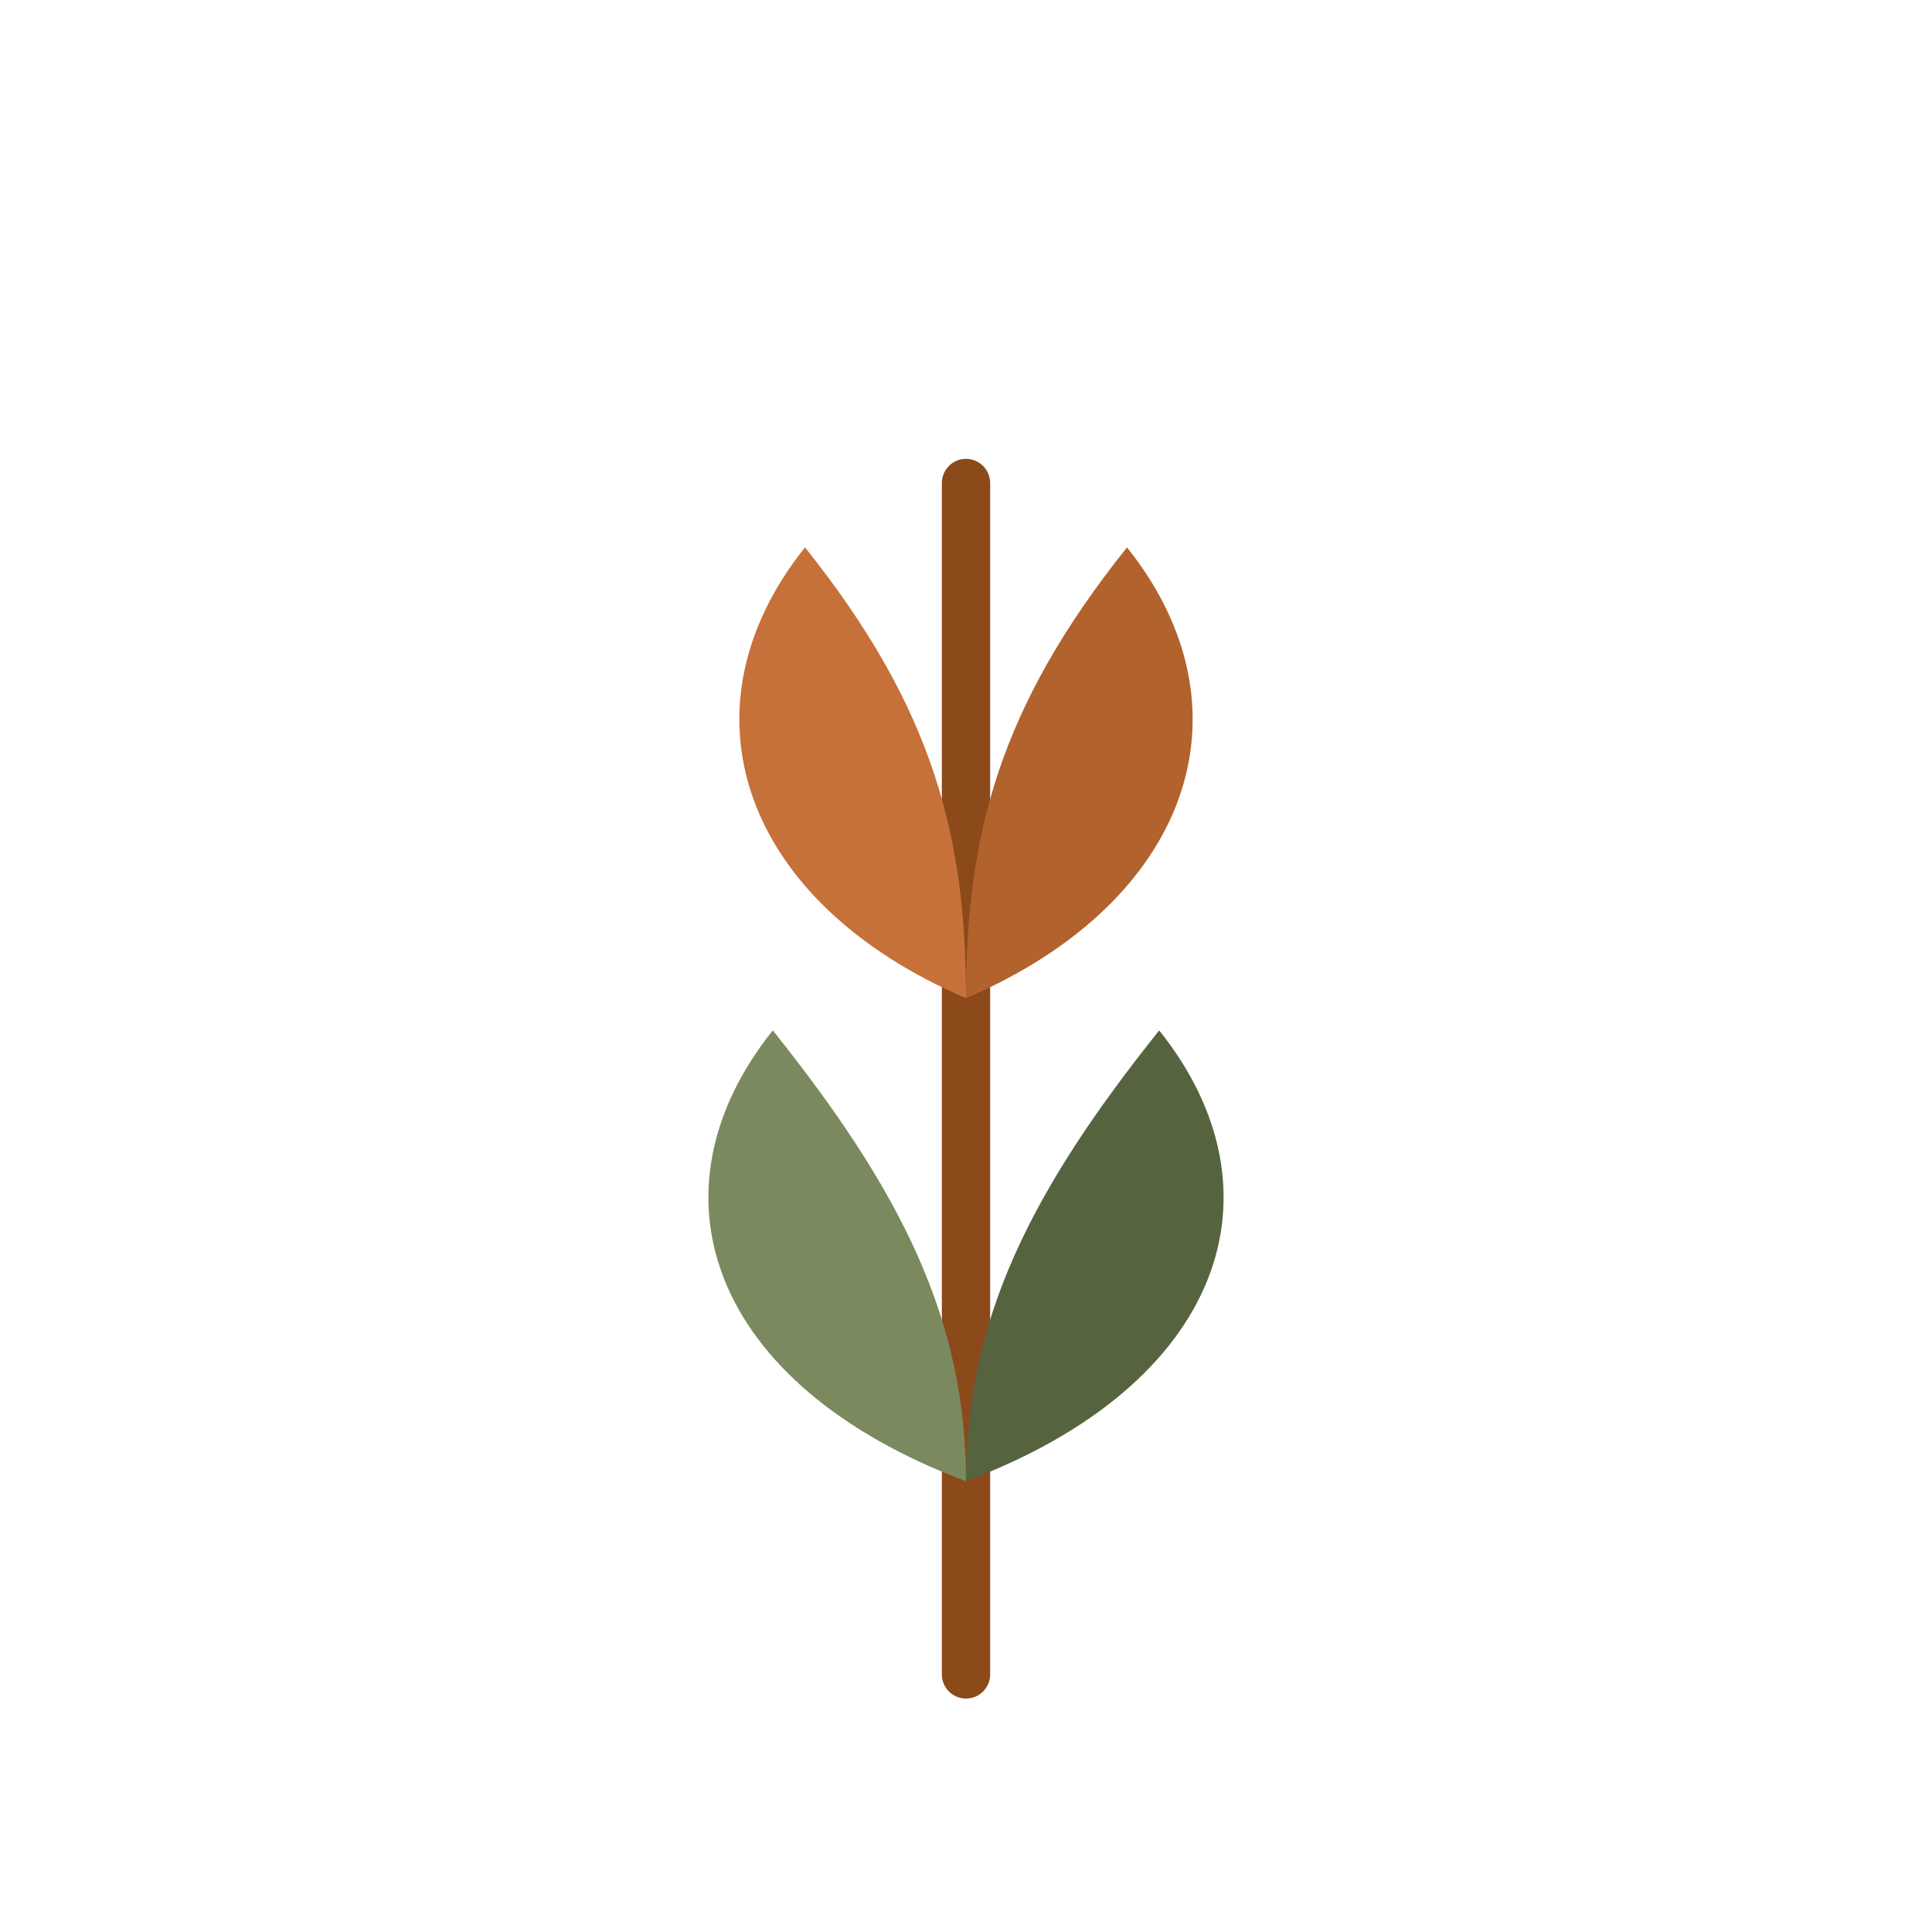
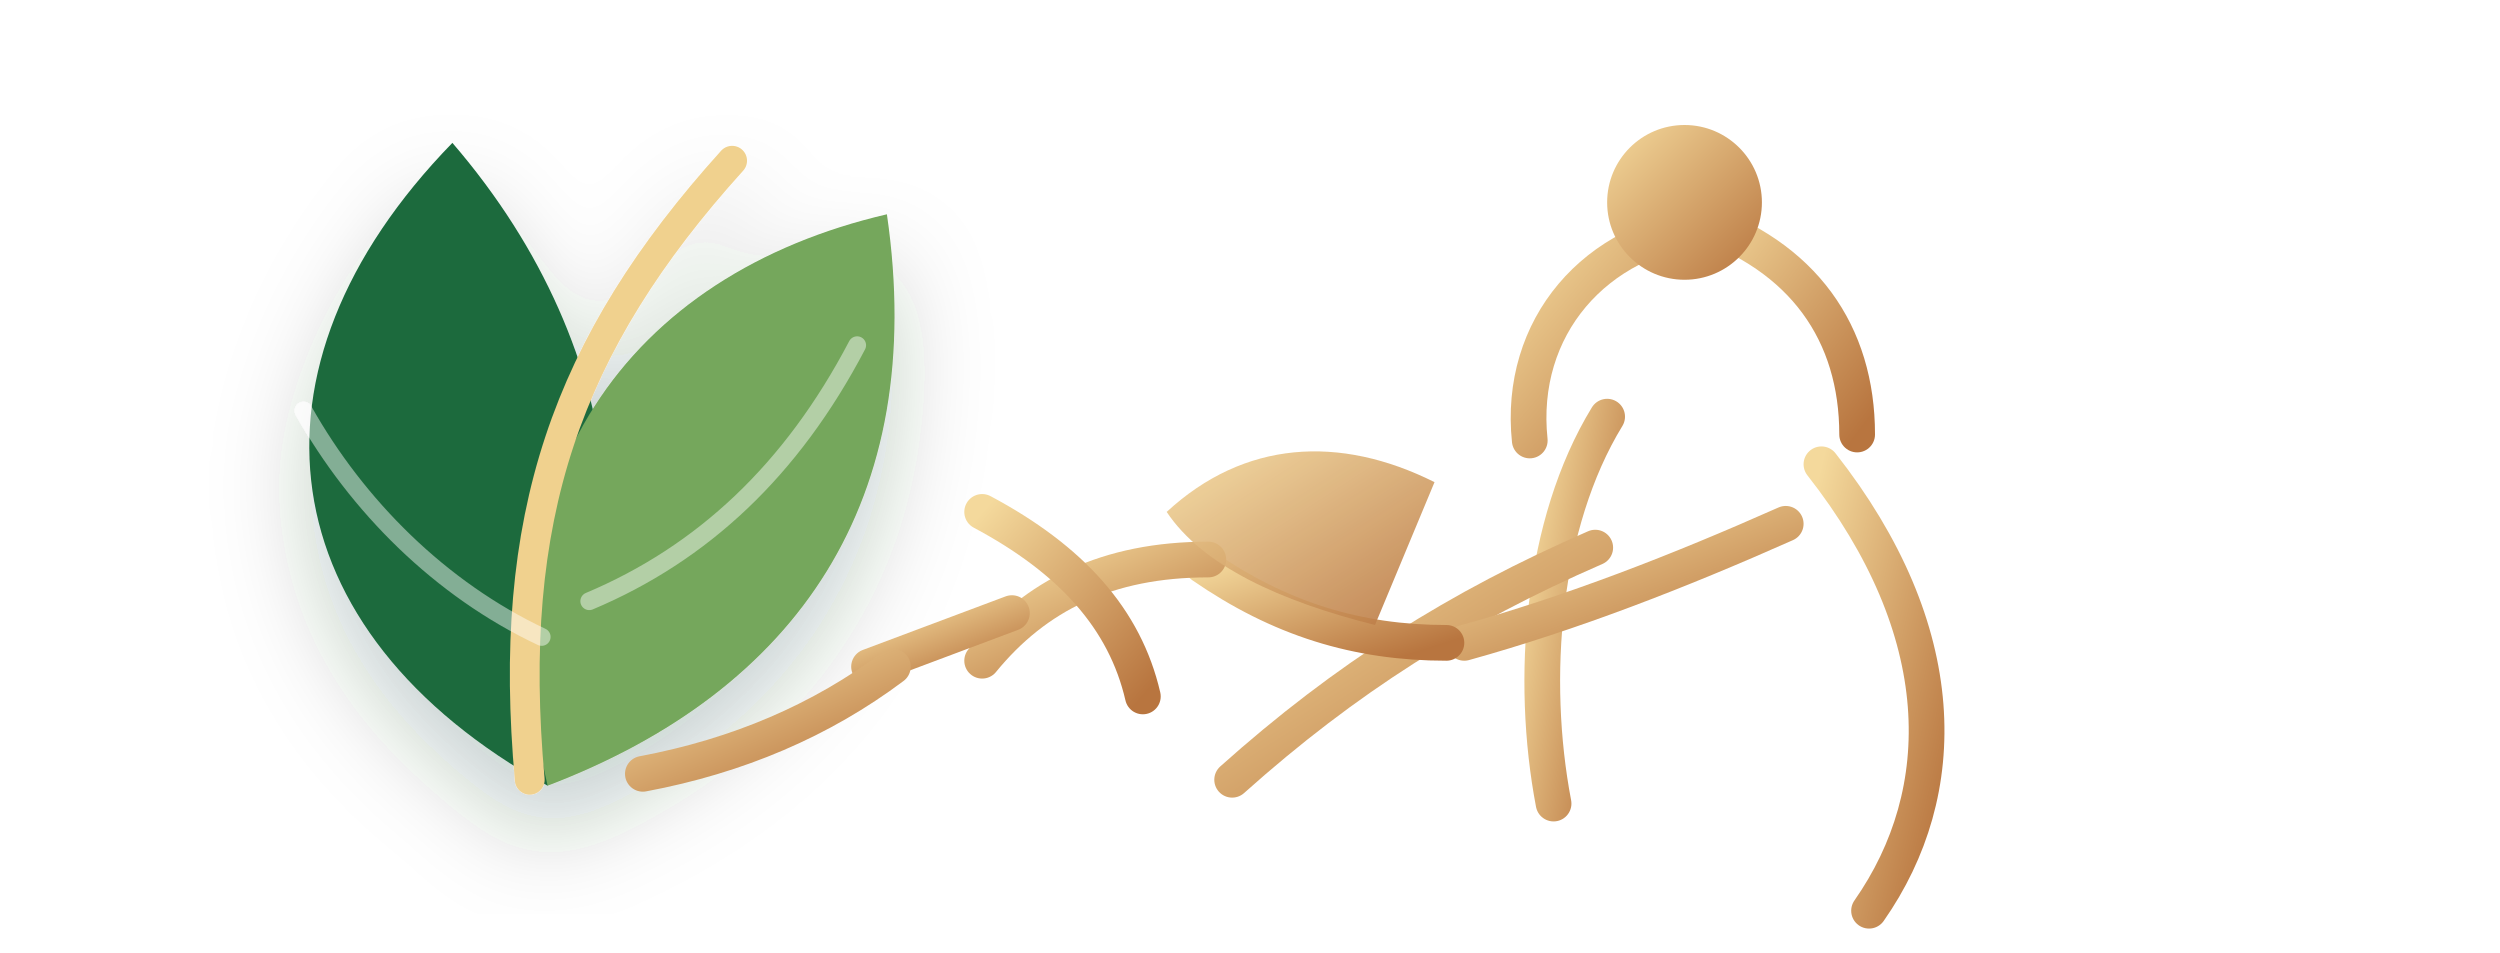
- <svg xmlns="http://www.w3.org/2000/svg" viewBox="0 0 120 120" aria-hidden="true">
-   <line x1="60" y1="104" x2="60" y2="30" stroke="#8c491a" stroke-width="3" stroke-linecap="round" />
-   <path d="M60 92 C44 86 40 74 48 64 C56 74 60 82 60 92 Z" fill="#7a8a5e" />
-   <path d="M60 92 C76 86 80 74 72 64 C64 74 60 82 60 92 Z" fill="#56633f" />
-   <path d="M60 62 C46 56 42 44 50 34 C58 44 60 52 60 62 Z" fill="#c67139" />
-   <path d="M60 62 C74 56 78 44 70 34 C62 44 60 52 60 62 Z" fill="#b2622d" />
+ <svg xmlns="http://www.w3.org/2000/svg" viewBox="0 0 420 160" role="img" aria-labelledby="t d">
+   <defs>
+     <linearGradient id="g" x1="0" x2="1">
+       <stop stop-color="#174d31" />
+       <stop offset=".55" stop-color="#5f8f4f" />
+       <stop offset="1" stop-color="#e8bf72" />
+     </linearGradient>
+     <linearGradient id="gold" x1="0" y1="0" x2="1" y2="1">
+       <stop stop-color="#f4d99c" />
+       <stop offset="1" stop-color="#b8753f" />
+     </linearGradient>
+     <filter id="s" x="-20%" y="-20%" width="140%" height="140%">
+       <feDropShadow dx="0" dy="8" stdDeviation="8" flood-color="#17361f" flood-opacity=".22" />
+     </filter>
+   </defs>
+   <rect width="420" height="160" rx="36" fill="#fbf6e9" opacity="0" />
+   <g filter="url(#s)">
+     <path d="M92 132C45 106 39 62 76 24c31 36 32 78 16 108Z" fill="#1e6b3e" />
+     <path d="M92 132c42-16 64-48 57-96-43 10-69 44-57 96Z" fill="#74a75c" />
+     <path d="M89 131c-4-44 6-73 34-104" fill="none" stroke="#f0d18e" stroke-width="5" stroke-linecap="round" />
+     <path d="M91 107c-17-8-31-22-40-38M99 101c19-8 34-22 45-43" fill="none" stroke="rgba(255,255,255,.45)" stroke-width="3" stroke-linecap="round" />
+   </g>
+   <g fill="none" stroke="url(#gold)" stroke-width="6" stroke-linecap="round" stroke-linejoin="round">
+     <path d="M287 38c-19 2-32 17-30 36" />
+     <path d="M285 37c18 6 27 19 27 36" />
+     <path d="M270 70c-11 18-13 44-9 65" />
+     <path d="M306 78c22 28 22 55 8 75" />
+     <path d="M268 92c-23 10-42 22-61 39" />
+     <path d="M300 88c-18 8-36 15-54 20" />
+     <path d="M243 108c-15 0-28-4-41-13" />
+     <path d="M203 94c-17 0-29 6-38 17" />
+     <path d="M170 103l-24 9" />
+     <path d="M165 86c15 8 24 18 27 31" />
+     <path d="M150 112c-12 9-26 15-42 18" />
+   </g>
+   <g fill="url(#gold)">
+     <circle cx="283" cy="34" r="13" />
+     <path d="M196 86c13-12 29-13 45-5l-10 24c-16-4-29-10-35-19Z" opacity=".9" />
+   </g>
</svg>
